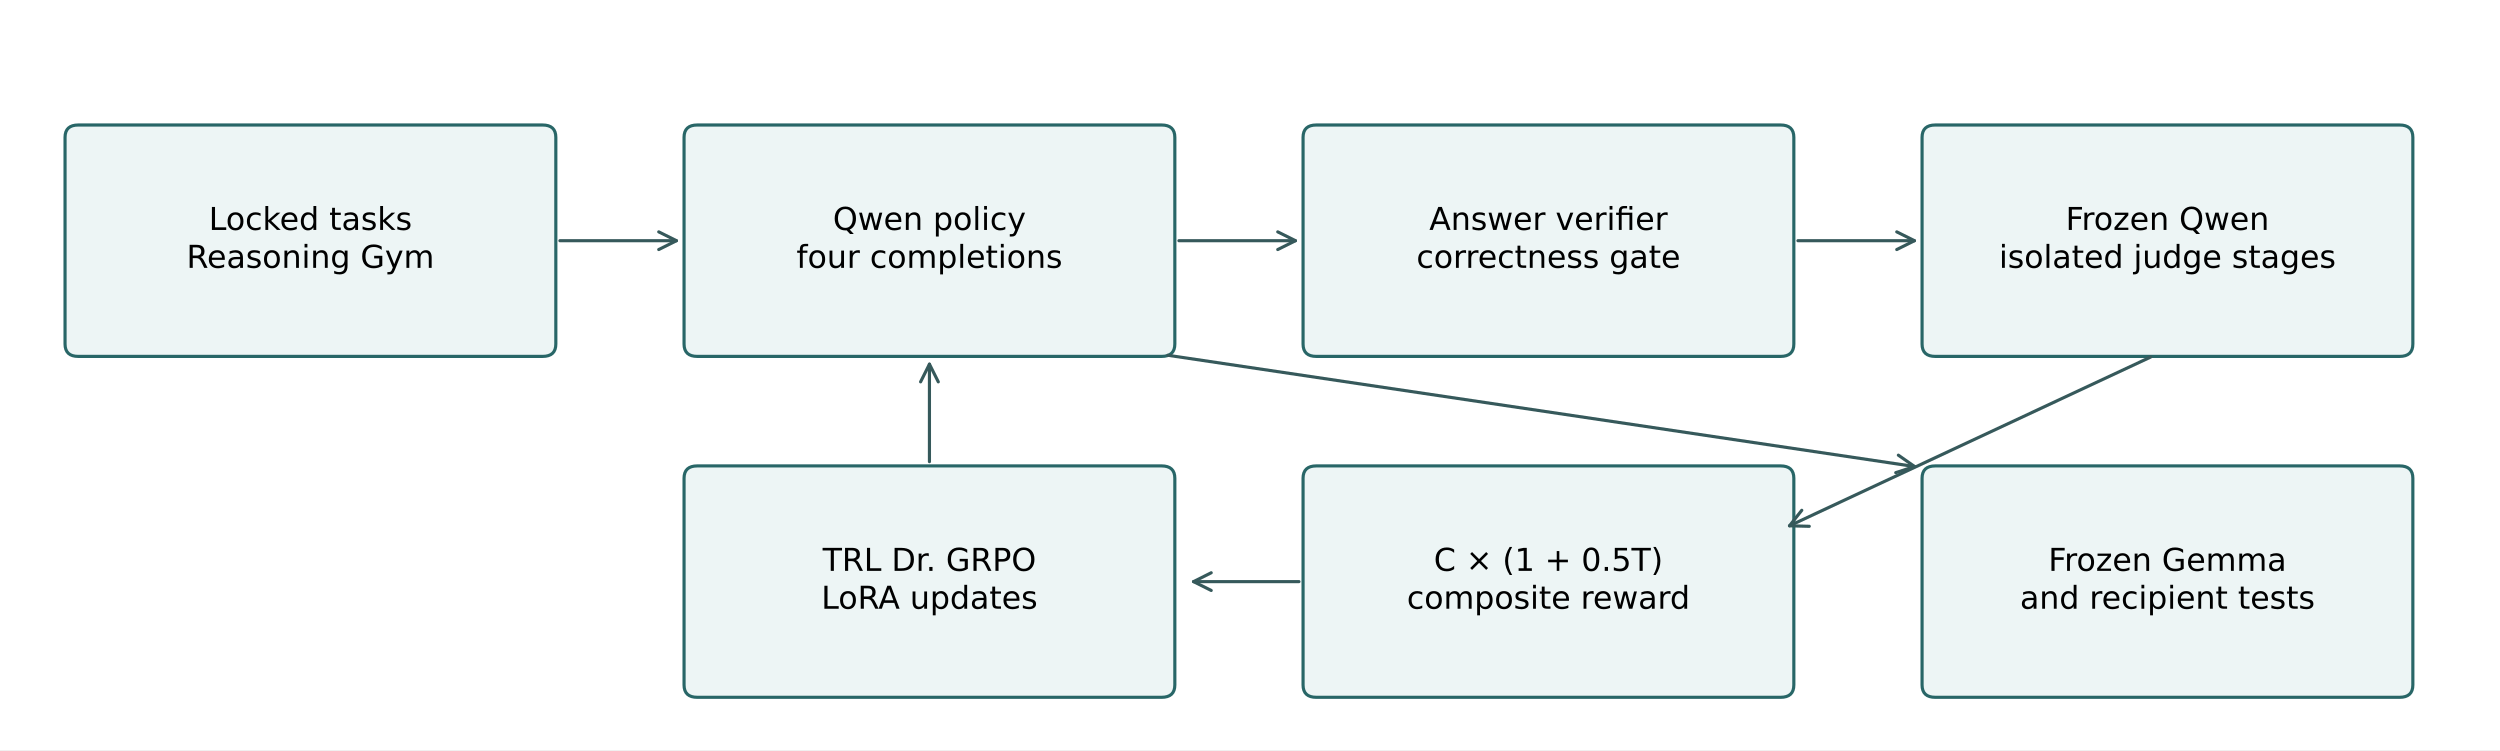
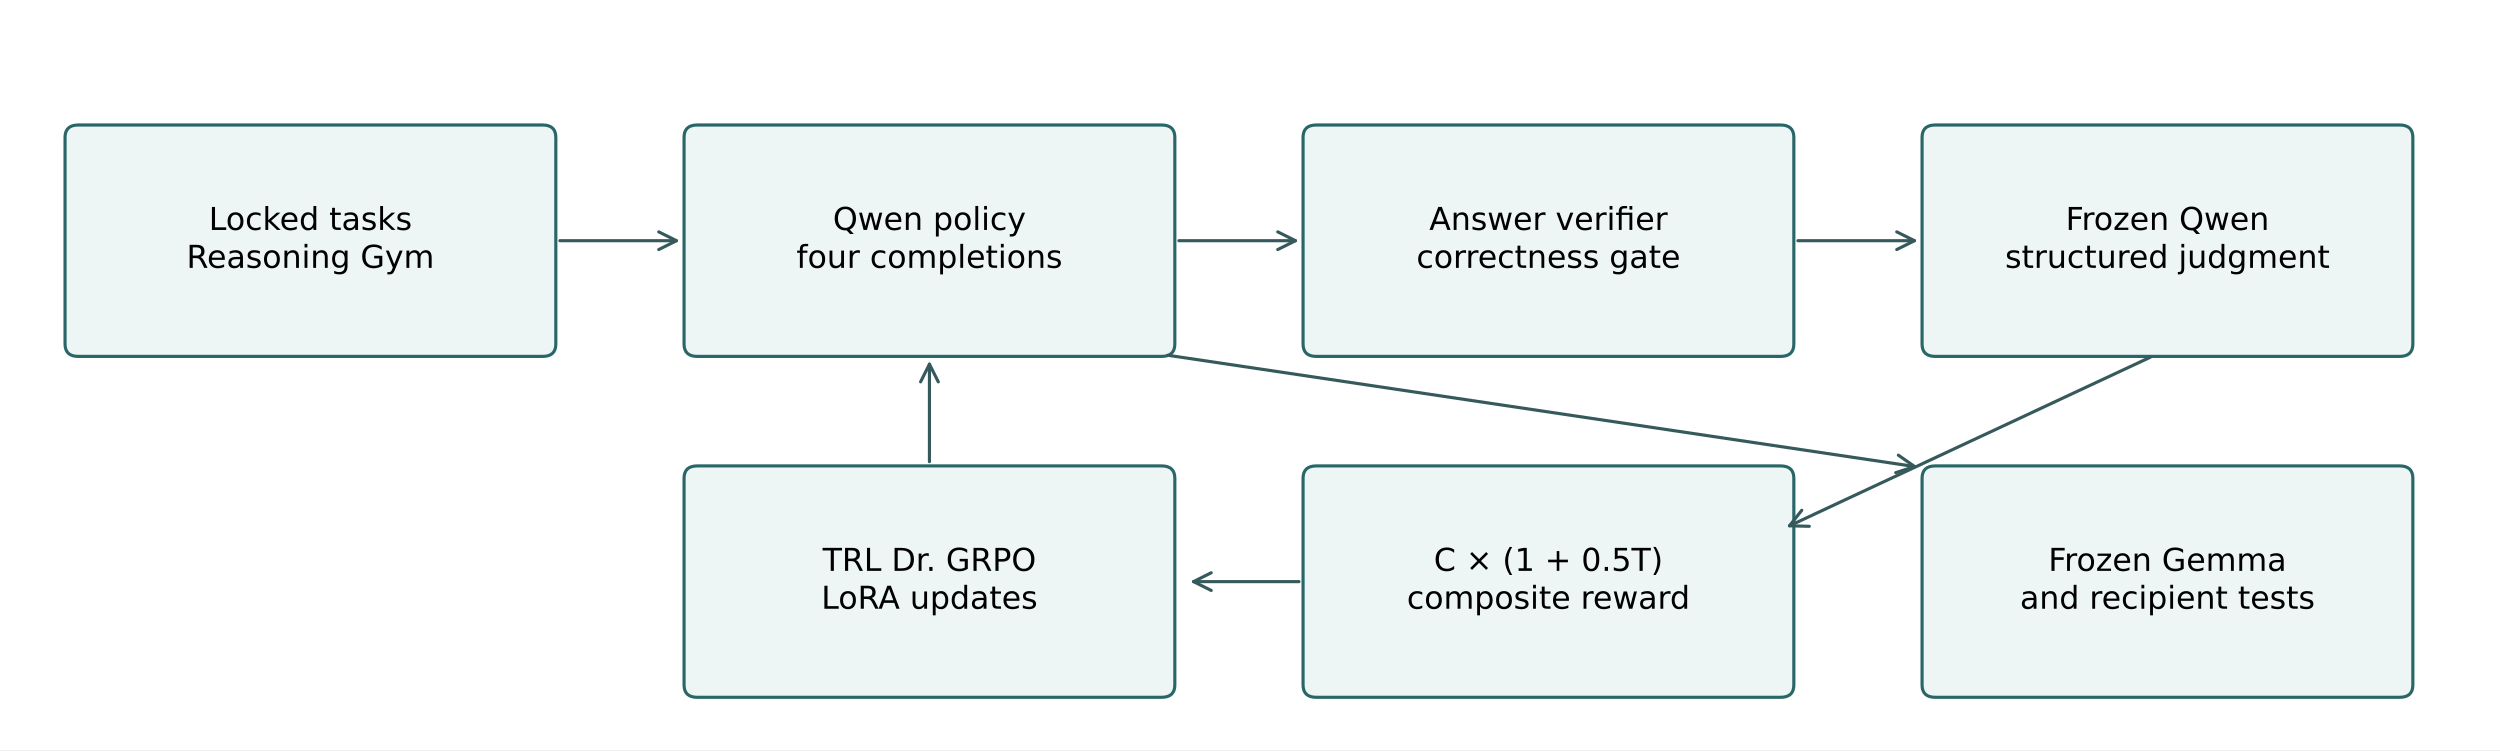
<svg xmlns="http://www.w3.org/2000/svg" xmlns:xlink="http://www.w3.org/1999/xlink" width="792pt" height="237.6pt" viewBox="0 0 792 237.6" version="1.1">
  <defs>
    <style type="text/css">*{stroke-linejoin: round; stroke-linecap: butt}</style>
  </defs>
  <g id="figure_1">
    <g id="patch_1">
      <path d="M 0 237.6 L 792 237.6 L 792 0 L 0 0 z " style="fill: #ffffff" />
    </g>
    <g id="axes_1">
      <g id="patch_2">
-         <path d="M 24.807 112.909 L 171.884 112.909 Q 176.086 112.909 176.086 108.982 L 176.086 43.527 Q 176.086 39.6 171.884 39.6 L 24.807 39.6 Q 20.605 39.6 20.605 43.527 L 20.605 108.982 Q 20.605 112.909 24.807 112.909 z " clip-path="url(#p1683f7a3e6)" style="fill: #edf5f5; stroke: #286667; stroke-linejoin: miter" />
+         <path d="M 24.807 112.909 L 171.884 112.909 Q 176.086 112.909 176.086 108.982 L 176.086 43.527 Q 176.086 39.6 171.884 39.6 L 24.807 39.6 Q 20.605 39.6 20.605 43.527 L 20.605 108.982 Q 20.605 112.909 24.807 112.909 z " clip-path="url(#padb71284cb)" style="fill: #edf5f5; stroke: #286667; stroke-linejoin: miter" />
      </g>
      <g id="patch_3">
-         <path d="M 220.909 112.909 L 367.985 112.909 Q 372.188 112.909 372.188 108.982 L 372.188 43.527 Q 372.188 39.6 367.985 39.6 L 220.909 39.6 Q 216.707 39.6 216.707 43.527 L 216.707 108.982 Q 216.707 112.909 220.909 112.909 z " clip-path="url(#p1683f7a3e6)" style="fill: #edf5f5; stroke: #286667; stroke-linejoin: miter" />
+         <path d="M 220.909 112.909 L 367.985 112.909 Q 372.188 112.909 372.188 108.982 L 372.188 43.527 Q 372.188 39.6 367.985 39.6 L 220.909 39.6 Q 216.707 39.6 216.707 43.527 L 216.707 108.982 Q 216.707 112.909 220.909 112.909 z " clip-path="url(#padb71284cb)" style="fill: #edf5f5; stroke: #286667; stroke-linejoin: miter" />
      </g>
      <g id="patch_4">
-         <path d="M 417.011 112.909 L 564.087 112.909 Q 568.289 112.909 568.289 108.982 L 568.289 43.527 Q 568.289 39.6 564.087 39.6 L 417.011 39.6 Q 412.809 39.6 412.809 43.527 L 412.809 108.982 Q 412.809 112.909 417.011 112.909 z " clip-path="url(#p1683f7a3e6)" style="fill: #edf5f5; stroke: #286667; stroke-linejoin: miter" />
+         <path d="M 417.011 112.909 L 564.087 112.909 Q 568.289 112.909 568.289 108.982 L 568.289 43.527 Q 568.289 39.6 564.087 39.6 L 417.011 39.6 Q 412.809 39.6 412.809 43.527 L 412.809 108.982 Q 412.809 112.909 417.011 112.909 z " clip-path="url(#padb71284cb)" style="fill: #edf5f5; stroke: #286667; stroke-linejoin: miter" />
      </g>
      <g id="patch_5">
-         <path d="M 613.113 112.909 L 760.189 112.909 Q 764.391 112.909 764.391 108.982 L 764.391 43.527 Q 764.391 39.6 760.189 39.6 L 613.113 39.6 Q 608.911 39.6 608.911 43.527 L 608.911 108.982 Q 608.911 112.909 613.113 112.909 z " clip-path="url(#p1683f7a3e6)" style="fill: #edf5f5; stroke: #286667; stroke-linejoin: miter" />
+         <path d="M 613.113 112.909 L 760.189 112.909 Q 764.391 112.909 764.391 108.982 L 764.391 43.527 Q 764.391 39.6 760.189 39.6 L 613.113 39.6 Q 608.911 39.6 608.911 43.527 L 608.911 108.982 Q 608.911 112.909 613.113 112.909 z " clip-path="url(#padb71284cb)" style="fill: #edf5f5; stroke: #286667; stroke-linejoin: miter" />
      </g>
      <g id="patch_6">
-         <path d="M 220.909 220.909 L 367.985 220.909 Q 372.188 220.909 372.188 216.982 L 372.188 151.527 Q 372.188 147.6 367.985 147.6 L 220.909 147.6 Q 216.707 147.6 216.707 151.527 L 216.707 216.982 Q 216.707 220.909 220.909 220.909 z " clip-path="url(#p1683f7a3e6)" style="fill: #edf5f5; stroke: #286667; stroke-linejoin: miter" />
+         <path d="M 220.909 220.909 L 367.985 220.909 Q 372.188 220.909 372.188 216.982 L 372.188 151.527 Q 372.188 147.6 367.985 147.6 L 220.909 147.6 Q 216.707 147.6 216.707 151.527 L 216.707 216.982 Q 216.707 220.909 220.909 220.909 z " clip-path="url(#padb71284cb)" style="fill: #edf5f5; stroke: #286667; stroke-linejoin: miter" />
      </g>
      <g id="patch_7">
-         <path d="M 417.011 220.909 L 564.087 220.909 Q 568.289 220.909 568.289 216.982 L 568.289 151.527 Q 568.289 147.6 564.087 147.6 L 417.011 147.6 Q 412.809 147.6 412.809 151.527 L 412.809 216.982 Q 412.809 220.909 417.011 220.909 z " clip-path="url(#p1683f7a3e6)" style="fill: #edf5f5; stroke: #286667; stroke-linejoin: miter" />
+         <path d="M 417.011 220.909 L 564.087 220.909 Q 568.289 220.909 568.289 216.982 L 568.289 151.527 Q 568.289 147.6 564.087 147.6 L 417.011 147.6 Q 412.809 147.6 412.809 151.527 L 412.809 216.982 Q 412.809 220.909 417.011 220.909 z " clip-path="url(#padb71284cb)" style="fill: #edf5f5; stroke: #286667; stroke-linejoin: miter" />
      </g>
      <g id="patch_8">
-         <path d="M 613.113 220.909 L 760.189 220.909 Q 764.391 220.909 764.391 216.982 L 764.391 151.527 Q 764.391 147.6 760.189 147.6 L 613.113 147.6 Q 608.911 147.6 608.911 151.527 L 608.911 216.982 Q 608.911 220.909 613.113 220.909 z " clip-path="url(#p1683f7a3e6)" style="fill: #edf5f5; stroke: #286667; stroke-linejoin: miter" />
+         <path d="M 613.113 220.909 L 760.189 220.909 Q 764.391 220.909 764.391 216.982 L 764.391 151.527 Q 764.391 147.6 760.189 147.6 L 613.113 147.6 Q 608.911 147.6 608.911 151.527 L 608.911 216.982 Q 608.911 220.909 613.113 220.909 z " clip-path="url(#padb71284cb)" style="fill: #edf5f5; stroke: #286667; stroke-linejoin: miter" />
      </g>
      <g id="patch_9">
-         <path d="M 177.383 76.255 Q 196.396 76.255 214.291 76.255 " clip-path="url(#p1683f7a3e6)" style="fill: none; stroke: #36595b; stroke-linecap: round" />
-         <path d="M 208.691 73.455 L 214.291 76.255 L 208.691 79.055 " clip-path="url(#p1683f7a3e6)" style="fill: none; stroke: #36595b; stroke-linecap: round" />
+         <path d="M 177.383 76.255 Q 196.396 76.255 214.291 76.255 " clip-path="url(#padb71284cb)" style="fill: none; stroke: #36595b; stroke-linecap: round" />
+         <path d="M 208.691 73.455 L 214.291 76.255 L 208.691 79.055 " clip-path="url(#padb71284cb)" style="fill: none; stroke: #36595b; stroke-linecap: round" />
      </g>
      <g id="patch_10">
-         <path d="M 373.485 76.255 Q 392.498 76.255 410.393 76.255 " clip-path="url(#p1683f7a3e6)" style="fill: none; stroke: #36595b; stroke-linecap: round" />
-         <path d="M 404.793 73.455 L 410.393 76.255 L 404.793 79.055 " clip-path="url(#p1683f7a3e6)" style="fill: none; stroke: #36595b; stroke-linecap: round" />
+         <path d="M 373.485 76.255 Q 392.498 76.255 410.393 76.255 " clip-path="url(#padb71284cb)" style="fill: none; stroke: #36595b; stroke-linecap: round" />
+         <path d="M 404.793 73.455 L 410.393 76.255 L 404.793 79.055 " clip-path="url(#padb71284cb)" style="fill: none; stroke: #36595b; stroke-linecap: round" />
      </g>
      <g id="patch_11">
-         <path d="M 569.587 76.255 Q 588.6 76.255 606.495 76.255 " clip-path="url(#p1683f7a3e6)" style="fill: none; stroke: #36595b; stroke-linecap: round" />
-         <path d="M 600.895 73.455 L 606.495 76.255 L 600.895 79.055 " clip-path="url(#p1683f7a3e6)" style="fill: none; stroke: #36595b; stroke-linecap: round" />
+         <path d="M 569.587 76.255 Q 588.6 76.255 606.495 76.255 " clip-path="url(#padb71284cb)" style="fill: none; stroke: #36595b; stroke-linecap: round" />
+         <path d="M 600.895 73.455 L 606.495 76.255 L 600.895 79.055 " clip-path="url(#padb71284cb)" style="fill: none; stroke: #36595b; stroke-linecap: round" />
      </g>
      <g id="patch_12">
-         <path d="M 681.336 113.102 Q 623.619 140.072 566.914 166.57 " clip-path="url(#p1683f7a3e6)" style="fill: none; stroke: #36595b; stroke-linecap: round" />
-         <path d="M 573.173 166.736 L 566.914 166.57 L 570.802 161.662 " clip-path="url(#p1683f7a3e6)" style="fill: none; stroke: #36595b; stroke-linecap: round" />
+         <path d="M 681.336 113.102 Q 623.619 140.072 566.914 166.57 " clip-path="url(#padb71284cb)" style="fill: none; stroke: #36595b; stroke-linecap: round" />
+         <path d="M 573.173 166.736 L 566.914 166.57 L 570.802 161.662 " clip-path="url(#padb71284cb)" style="fill: none; stroke: #36595b; stroke-linecap: round" />
      </g>
      <g id="patch_13">
-         <path d="M 411.511 184.255 Q 394.251 184.255 378.109 184.255 " clip-path="url(#p1683f7a3e6)" style="fill: none; stroke: #36595b; stroke-linecap: round" />
-         <path d="M 383.709 187.055 L 378.109 184.255 L 383.709 181.455 " clip-path="url(#p1683f7a3e6)" style="fill: none; stroke: #36595b; stroke-linecap: round" />
+         <path d="M 411.511 184.255 Q 394.251 184.255 378.109 184.255 " clip-path="url(#padb71284cb)" style="fill: none; stroke: #36595b; stroke-linecap: round" />
+         <path d="M 383.709 187.055 L 378.109 184.255 L 383.709 181.455 " clip-path="url(#padb71284cb)" style="fill: none; stroke: #36595b; stroke-linecap: round" />
      </g>
      <g id="patch_14">
-         <path d="M 294.447 146.255 Q 294.447 130.253 294.447 115.369 " clip-path="url(#p1683f7a3e6)" style="fill: none; stroke: #36595b; stroke-linecap: round" />
-         <path d="M 291.647 120.969 L 294.447 115.369 L 297.247 120.969 " clip-path="url(#p1683f7a3e6)" style="fill: none; stroke: #36595b; stroke-linecap: round" />
+         <path d="M 294.447 146.255 Q 294.447 130.253 294.447 115.369 " clip-path="url(#padb71284cb)" style="fill: none; stroke: #36595b; stroke-linecap: round" />
+         <path d="M 291.647 120.969 L 294.447 115.369 L 297.247 120.969 " clip-path="url(#padb71284cb)" style="fill: none; stroke: #36595b; stroke-linecap: round" />
      </g>
      <g id="patch_15">
-         <path d="M 369.965 112.55 Q 488.799 130.255 606.527 147.795 " clip-path="url(#p1683f7a3e6)" style="fill: none; stroke: #36595b; stroke-linecap: round" />
-         <path d="M 601.401 144.2 L 606.527 147.795 L 600.575 149.739 " clip-path="url(#p1683f7a3e6)" style="fill: none; stroke: #36595b; stroke-linecap: round" />
+         <path d="M 369.965 112.55 Q 488.799 130.255 606.527 147.795 " clip-path="url(#padb71284cb)" style="fill: none; stroke: #36595b; stroke-linecap: round" />
+         <path d="M 601.401 144.2 L 606.527 147.795 L 600.575 149.739 " clip-path="url(#padb71284cb)" style="fill: none; stroke: #36595b; stroke-linecap: round" />
      </g>
      <g id="text_1">
        <g transform="translate(66.15249 72.85122) scale(0.1 -0.1)">
          <defs>
            <path id="DejaVuSans-2f" d="M 628 4666 L 1259 4666 L 1259 531 L 3531 531 L 3531 0 L 628 0 L 628 4666 z " transform="scale(0.015625)" />
            <path id="DejaVuSans-52" d="M 1959 3097 Q 1497 3097 1228 2736 Q 959 2375 959 1747 Q 959 1119 1226 758 Q 1494 397 1959 397 Q 2419 397 2687 759 Q 2956 1122 2956 1747 Q 2956 2369 2687 2733 Q 2419 3097 1959 3097 z M 1959 3584 Q 2709 3584 3137 3096 Q 3566 2609 3566 1747 Q 3566 888 3137 398 Q 2709 -91 1959 -91 Q 1206 -91 779 398 Q 353 888 353 1747 Q 353 2609 779 3096 Q 1206 3584 1959 3584 z " transform="scale(0.015625)" />
            <path id="DejaVuSans-46" d="M 3122 3366 L 3122 2828 Q 2878 2963 2633 3030 Q 2388 3097 2138 3097 Q 1578 3097 1268 2742 Q 959 2388 959 1747 Q 959 1106 1268 751 Q 1578 397 2138 397 Q 2388 397 2633 464 Q 2878 531 3122 666 L 3122 134 Q 2881 22 2623 -34 Q 2366 -91 2075 -91 Q 1284 -91 818 406 Q 353 903 353 1747 Q 353 2603 823 3093 Q 1294 3584 2113 3584 Q 2378 3584 2631 3529 Q 2884 3475 3122 3366 z " transform="scale(0.015625)" />
            <path id="DejaVuSans-4e" d="M 581 4863 L 1159 4863 L 1159 1991 L 2875 3500 L 3609 3500 L 1753 1863 L 3688 0 L 2938 0 L 1159 1709 L 1159 0 L 581 0 L 581 4863 z " transform="scale(0.015625)" />
            <path id="DejaVuSans-48" d="M 3597 1894 L 3597 1613 L 953 1613 Q 991 1019 1311 708 Q 1631 397 2203 397 Q 2534 397 2845 478 Q 3156 559 3463 722 L 3463 178 Q 3153 47 2828 -22 Q 2503 -91 2169 -91 Q 1331 -91 842 396 Q 353 884 353 1716 Q 353 2575 817 3079 Q 1281 3584 2069 3584 Q 2775 3584 3186 3129 Q 3597 2675 3597 1894 z M 3022 2063 Q 3016 2534 2758 2815 Q 2500 3097 2075 3097 Q 1594 3097 1305 2825 Q 1016 2553 972 2059 L 3022 2063 z " transform="scale(0.015625)" />
            <path id="DejaVuSans-47" d="M 2906 2969 L 2906 4863 L 3481 4863 L 3481 0 L 2906 0 L 2906 525 Q 2725 213 2448 61 Q 2172 -91 1784 -91 Q 1150 -91 751 415 Q 353 922 353 1747 Q 353 2572 751 3078 Q 1150 3584 1784 3584 Q 2172 3584 2448 3432 Q 2725 3281 2906 2969 z M 947 1747 Q 947 1113 1208 752 Q 1469 391 1925 391 Q 2381 391 2643 752 Q 2906 1113 2906 1747 Q 2906 2381 2643 2742 Q 2381 3103 1925 3103 Q 1469 3103 1208 2742 Q 947 2381 947 1747 z " transform="scale(0.015625)" />
            <path id="DejaVuSans-3" transform="scale(0.015625)" />
            <path id="DejaVuSans-57" d="M 1172 4494 L 1172 3500 L 2356 3500 L 2356 3053 L 1172 3053 L 1172 1153 Q 1172 725 1289 603 Q 1406 481 1766 481 L 2356 481 L 2356 0 L 1766 0 Q 1100 0 847 248 Q 594 497 594 1153 L 594 3053 L 172 3053 L 172 3500 L 594 3500 L 594 4494 L 1172 4494 z " transform="scale(0.015625)" />
            <path id="DejaVuSans-44" d="M 2194 1759 Q 1497 1759 1228 1600 Q 959 1441 959 1056 Q 959 750 1161 570 Q 1363 391 1709 391 Q 2188 391 2477 730 Q 2766 1069 2766 1631 L 2766 1759 L 2194 1759 z M 3341 1997 L 3341 0 L 2766 0 L 2766 531 Q 2569 213 2275 61 Q 1981 -91 1556 -91 Q 1019 -91 701 211 Q 384 513 384 1019 Q 384 1609 779 1909 Q 1175 2209 1959 2209 L 2766 2209 L 2766 2266 Q 2766 2663 2505 2880 Q 2244 3097 1772 3097 Q 1472 3097 1187 3025 Q 903 2953 641 2809 L 641 3341 Q 956 3463 1253 3523 Q 1550 3584 1831 3584 Q 2591 3584 2966 3190 Q 3341 2797 3341 1997 z " transform="scale(0.015625)" />
            <path id="DejaVuSans-56" d="M 2834 3397 L 2834 2853 Q 2591 2978 2328 3040 Q 2066 3103 1784 3103 Q 1356 3103 1142 2972 Q 928 2841 928 2578 Q 928 2378 1081 2264 Q 1234 2150 1697 2047 L 1894 2003 Q 2506 1872 2764 1633 Q 3022 1394 3022 966 Q 3022 478 2636 193 Q 2250 -91 1575 -91 Q 1294 -91 989 -36 Q 684 19 347 128 L 347 722 Q 666 556 975 473 Q 1284 391 1588 391 Q 1994 391 2212 530 Q 2431 669 2431 922 Q 2431 1156 2273 1281 Q 2116 1406 1581 1522 L 1381 1569 Q 847 1681 609 1914 Q 372 2147 372 2553 Q 372 3047 722 3315 Q 1072 3584 1716 3584 Q 2034 3584 2315 3537 Q 2597 3491 2834 3397 z " transform="scale(0.015625)" />
          </defs>
          <use xlink:href="#DejaVuSans-2f" />
          <use xlink:href="#DejaVuSans-52" transform="translate(53.96875 0)" />
          <use xlink:href="#DejaVuSans-46" transform="translate(115.1562 0)" />
          <use xlink:href="#DejaVuSans-4e" transform="translate(170.1406 0)" />
          <use xlink:href="#DejaVuSans-48" transform="translate(224.4844 0)" />
          <use xlink:href="#DejaVuSans-47" transform="translate(286.0156 0)" />
          <use xlink:href="#DejaVuSans-3" transform="translate(349.5 0)" />
          <use xlink:href="#DejaVuSans-57" transform="translate(381.2812 0)" />
          <use xlink:href="#DejaVuSans-44" transform="translate(420.4844 0)" />
          <use xlink:href="#DejaVuSans-56" transform="translate(481.7656 0)" />
          <use xlink:href="#DejaVuSans-4e" transform="translate(533.8594 0)" />
          <use xlink:href="#DejaVuSans-56" transform="translate(591.7656 0)" />
        </g>
        <g transform="translate(59.09702 84.85396) scale(0.1 -0.1)">
          <defs>
            <path id="DejaVuSans-35" d="M 2841 2188 Q 3044 2119 3236 1894 Q 3428 1669 3622 1275 L 4263 0 L 3584 0 L 2988 1197 Q 2756 1666 2539 1819 Q 2322 1972 1947 1972 L 1259 1972 L 1259 0 L 628 0 L 628 4666 L 2053 4666 Q 2853 4666 3247 4331 Q 3641 3997 3641 3322 Q 3641 2881 3436 2590 Q 3231 2300 2841 2188 z M 1259 4147 L 1259 2491 L 2053 2491 Q 2509 2491 2742 2702 Q 2975 2913 2975 3322 Q 2975 3731 2742 3939 Q 2509 4147 2053 4147 L 1259 4147 z " transform="scale(0.015625)" />
            <path id="DejaVuSans-51" d="M 3513 2113 L 3513 0 L 2938 0 L 2938 2094 Q 2938 2591 2744 2837 Q 2550 3084 2163 3084 Q 1697 3084 1428 2787 Q 1159 2491 1159 1978 L 1159 0 L 581 0 L 581 3500 L 1159 3500 L 1159 2956 Q 1366 3272 1645 3428 Q 1925 3584 2291 3584 Q 2894 3584 3203 3211 Q 3513 2838 3513 2113 z " transform="scale(0.015625)" />
            <path id="DejaVuSans-4c" d="M 603 3500 L 1178 3500 L 1178 0 L 603 0 L 603 3500 z M 603 4863 L 1178 4863 L 1178 4134 L 603 4134 L 603 4863 z " transform="scale(0.015625)" />
            <path id="DejaVuSans-4a" d="M 2906 1791 Q 2906 2416 2648 2759 Q 2391 3103 1925 3103 Q 1463 3103 1205 2759 Q 947 2416 947 1791 Q 947 1169 1205 825 Q 1463 481 1925 481 Q 2391 481 2648 825 Q 2906 1169 2906 1791 z M 3481 434 Q 3481 -459 3084 -895 Q 2688 -1331 1869 -1331 Q 1566 -1331 1297 -1286 Q 1028 -1241 775 -1147 L 775 -588 Q 1028 -725 1275 -790 Q 1522 -856 1778 -856 Q 2344 -856 2625 -561 Q 2906 -266 2906 331 L 2906 616 Q 2728 306 2450 153 Q 2172 0 1784 0 Q 1141 0 747 490 Q 353 981 353 1791 Q 353 2603 747 3093 Q 1141 3584 1784 3584 Q 2172 3584 2450 3431 Q 2728 3278 2906 2969 L 2906 3500 L 3481 3500 L 3481 434 z " transform="scale(0.015625)" />
            <path id="DejaVuSans-2a" d="M 3809 666 L 3809 1919 L 2778 1919 L 2778 2438 L 4434 2438 L 4434 434 Q 4069 175 3628 42 Q 3188 -91 2688 -91 Q 1594 -91 976 548 Q 359 1188 359 2328 Q 359 3472 976 4111 Q 1594 4750 2688 4750 Q 3144 4750 3555 4637 Q 3966 4525 4313 4306 L 4313 3634 Q 3963 3931 3569 4081 Q 3175 4231 2741 4231 Q 1884 4231 1454 3753 Q 1025 3275 1025 2328 Q 1025 1384 1454 906 Q 1884 428 2741 428 Q 3075 428 3337 486 Q 3600 544 3809 666 z " transform="scale(0.015625)" />
            <path id="DejaVuSans-5c" d="M 2059 -325 Q 1816 -950 1584 -1140 Q 1353 -1331 966 -1331 L 506 -1331 L 506 -850 L 844 -850 Q 1081 -850 1212 -737 Q 1344 -625 1503 -206 L 1606 56 L 191 3500 L 800 3500 L 1894 763 L 2988 3500 L 3597 3500 L 2059 -325 z " transform="scale(0.015625)" />
            <path id="DejaVuSans-50" d="M 3328 2828 Q 3544 3216 3844 3400 Q 4144 3584 4550 3584 Q 5097 3584 5394 3201 Q 5691 2819 5691 2113 L 5691 0 L 5113 0 L 5113 2094 Q 5113 2597 4934 2840 Q 4756 3084 4391 3084 Q 3944 3084 3684 2787 Q 3425 2491 3425 1978 L 3425 0 L 2847 0 L 2847 2094 Q 2847 2600 2669 2842 Q 2491 3084 2119 3084 Q 1678 3084 1418 2786 Q 1159 2488 1159 1978 L 1159 0 L 581 0 L 581 3500 L 1159 3500 L 1159 2956 Q 1356 3278 1631 3431 Q 1906 3584 2284 3584 Q 2666 3584 2933 3390 Q 3200 3197 3328 2828 z " transform="scale(0.015625)" />
          </defs>
          <use xlink:href="#DejaVuSans-35" />
          <use xlink:href="#DejaVuSans-48" transform="translate(65 0)" />
          <use xlink:href="#DejaVuSans-44" transform="translate(126.5312 0)" />
          <use xlink:href="#DejaVuSans-56" transform="translate(187.8125 0)" />
          <use xlink:href="#DejaVuSans-52" transform="translate(239.9062 0)" />
          <use xlink:href="#DejaVuSans-51" transform="translate(301.0938 0)" />
          <use xlink:href="#DejaVuSans-4c" transform="translate(364.4688 0)" />
          <use xlink:href="#DejaVuSans-51" transform="translate(392.25 0)" />
          <use xlink:href="#DejaVuSans-4a" transform="translate(455.625 0)" />
          <use xlink:href="#DejaVuSans-3" transform="translate(519.1094 0)" />
          <use xlink:href="#DejaVuSans-2a" transform="translate(550.8906 0)" />
          <use xlink:href="#DejaVuSans-5c" transform="translate(628.375 0)" />
          <use xlink:href="#DejaVuSans-50" transform="translate(687.5625 0)" />
        </g>
      </g>
      <g id="text_2">
        <g transform="translate(263.8676 72.85122) scale(0.1 -0.1)">
          <defs>
            <path id="DejaVuSans-34" d="M 2522 4238 Q 1834 4238 1429 3725 Q 1025 3213 1025 2328 Q 1025 1447 1429 934 Q 1834 422 2522 422 Q 3209 422 3611 934 Q 4013 1447 4013 2328 Q 4013 3213 3611 3725 Q 3209 4238 2522 4238 z M 3406 84 L 4238 -825 L 3475 -825 L 2784 -78 Q 2681 -84 2626 -87 Q 2572 -91 2522 -91 Q 1538 -91 948 567 Q 359 1225 359 2328 Q 359 3434 948 4092 Q 1538 4750 2522 4750 Q 3503 4750 4090 4092 Q 4678 3434 4678 2328 Q 4678 1516 4351 937 Q 4025 359 3406 84 z " transform="scale(0.015625)" />
            <path id="DejaVuSans-5a" d="M 269 3500 L 844 3500 L 1563 769 L 2278 3500 L 2956 3500 L 3675 769 L 4391 3500 L 4966 3500 L 4050 0 L 3372 0 L 2619 2869 L 1863 0 L 1184 0 L 269 3500 z " transform="scale(0.015625)" />
            <path id="DejaVuSans-53" d="M 1159 525 L 1159 -1331 L 581 -1331 L 581 3500 L 1159 3500 L 1159 2969 Q 1341 3281 1617 3432 Q 1894 3584 2278 3584 Q 2916 3584 3314 3078 Q 3713 2572 3713 1747 Q 3713 922 3314 415 Q 2916 -91 2278 -91 Q 1894 -91 1617 61 Q 1341 213 1159 525 z M 3116 1747 Q 3116 2381 2855 2742 Q 2594 3103 2138 3103 Q 1681 3103 1420 2742 Q 1159 2381 1159 1747 Q 1159 1113 1420 752 Q 1681 391 2138 391 Q 2594 391 2855 752 Q 3116 1113 3116 1747 z " transform="scale(0.015625)" />
            <path id="DejaVuSans-4f" d="M 603 4863 L 1178 4863 L 1178 0 L 603 0 L 603 4863 z " transform="scale(0.015625)" />
          </defs>
          <use xlink:href="#DejaVuSans-34" />
          <use xlink:href="#DejaVuSans-5a" transform="translate(78.71875 0)" />
          <use xlink:href="#DejaVuSans-48" transform="translate(160.5 0)" />
          <use xlink:href="#DejaVuSans-51" transform="translate(222.0312 0)" />
          <use xlink:href="#DejaVuSans-3" transform="translate(285.4062 0)" />
          <use xlink:href="#DejaVuSans-53" transform="translate(317.1875 0)" />
          <use xlink:href="#DejaVuSans-52" transform="translate(380.6719 0)" />
          <use xlink:href="#DejaVuSans-4f" transform="translate(441.8594 0)" />
          <use xlink:href="#DejaVuSans-4c" transform="translate(469.6406 0)" />
          <use xlink:href="#DejaVuSans-46" transform="translate(497.4219 0)" />
          <use xlink:href="#DejaVuSans-5c" transform="translate(552.4062 0)" />
        </g>
        <g transform="translate(252.3137 84.85396) scale(0.1 -0.1)">
          <defs>
            <path id="DejaVuSans-49" d="M 2375 4863 L 2375 4384 L 1825 4384 Q 1516 4384 1395 4259 Q 1275 4134 1275 3809 L 1275 3500 L 2222 3500 L 2222 3053 L 1275 3053 L 1275 0 L 697 0 L 697 3053 L 147 3053 L 147 3500 L 697 3500 L 697 3744 Q 697 4328 969 4595 Q 1241 4863 1831 4863 L 2375 4863 z " transform="scale(0.015625)" />
            <path id="DejaVuSans-58" d="M 544 1381 L 544 3500 L 1119 3500 L 1119 1403 Q 1119 906 1312 657 Q 1506 409 1894 409 Q 2359 409 2629 706 Q 2900 1003 2900 1516 L 2900 3500 L 3475 3500 L 3475 0 L 2900 0 L 2900 538 Q 2691 219 2414 64 Q 2138 -91 1772 -91 Q 1169 -91 856 284 Q 544 659 544 1381 z M 1991 3584 L 1991 3584 z " transform="scale(0.015625)" />
            <path id="DejaVuSans-55" d="M 2631 2963 Q 2534 3019 2420 3045 Q 2306 3072 2169 3072 Q 1681 3072 1420 2755 Q 1159 2438 1159 1844 L 1159 0 L 581 0 L 581 3500 L 1159 3500 L 1159 2956 Q 1341 3275 1631 3429 Q 1922 3584 2338 3584 Q 2397 3584 2469 3576 Q 2541 3569 2628 3553 L 2631 2963 z " transform="scale(0.015625)" />
          </defs>
          <use xlink:href="#DejaVuSans-49" />
          <use xlink:href="#DejaVuSans-52" transform="translate(35.20312 0)" />
          <use xlink:href="#DejaVuSans-58" transform="translate(96.39062 0)" />
          <use xlink:href="#DejaVuSans-55" transform="translate(159.7656 0)" />
          <use xlink:href="#DejaVuSans-3" transform="translate(200.875 0)" />
          <use xlink:href="#DejaVuSans-46" transform="translate(232.6562 0)" />
          <use xlink:href="#DejaVuSans-52" transform="translate(287.6406 0)" />
          <use xlink:href="#DejaVuSans-50" transform="translate(348.8281 0)" />
          <use xlink:href="#DejaVuSans-53" transform="translate(446.2344 0)" />
          <use xlink:href="#DejaVuSans-4f" transform="translate(509.7188 0)" />
          <use xlink:href="#DejaVuSans-48" transform="translate(537.5 0)" />
          <use xlink:href="#DejaVuSans-57" transform="translate(599.0312 0)" />
          <use xlink:href="#DejaVuSans-4c" transform="translate(638.2344 0)" />
          <use xlink:href="#DejaVuSans-52" transform="translate(666.0156 0)" />
          <use xlink:href="#DejaVuSans-51" transform="translate(727.2031 0)" />
          <use xlink:href="#DejaVuSans-56" transform="translate(790.5781 0)" />
        </g>
      </g>
      <g id="text_3">
        <g transform="translate(452.7835 72.85162) scale(0.1 -0.1)">
          <defs>
            <path id="DejaVuSans-24" d="M 2188 4044 L 1331 1722 L 3047 1722 L 2188 4044 z M 1831 4666 L 2547 4666 L 4325 0 L 3669 0 L 3244 1197 L 1141 1197 L 716 0 L 50 0 L 1831 4666 z " transform="scale(0.015625)" />
            <path id="DejaVuSans-59" d="M 191 3500 L 800 3500 L 1894 563 L 2988 3500 L 3597 3500 L 2284 0 L 1503 0 L 191 3500 z " transform="scale(0.015625)" />
            <path id="DejaVuSans-13af" d="M 3431 3500 L 3431 0 L 2853 0 L 2853 3053 L 1275 3053 L 1275 0 L 697 0 L 697 3053 L 147 3053 L 147 3500 L 697 3500 L 697 3744 Q 697 4316 967 4589 Q 1238 4863 1797 4863 L 2375 4863 L 2375 4384 L 1825 4384 Q 1516 4384 1395 4259 Q 1275 4134 1275 3809 L 1275 3500 L 3431 3500 z M 2853 4856 L 3431 4856 L 3431 4128 L 2853 4128 L 2853 4856 z " transform="scale(0.015625)" />
          </defs>
          <use xlink:href="#DejaVuSans-24" />
          <use xlink:href="#DejaVuSans-51" transform="translate(68.40625 0)" />
          <use xlink:href="#DejaVuSans-56" transform="translate(131.7812 0)" />
          <use xlink:href="#DejaVuSans-5a" transform="translate(183.875 0)" />
          <use xlink:href="#DejaVuSans-48" transform="translate(265.6562 0)" />
          <use xlink:href="#DejaVuSans-55" transform="translate(327.1875 0)" />
          <use xlink:href="#DejaVuSans-3" transform="translate(368.2969 0)" />
          <use xlink:href="#DejaVuSans-59" transform="translate(400.0781 0)" />
          <use xlink:href="#DejaVuSans-48" transform="translate(459.2656 0)" />
          <use xlink:href="#DejaVuSans-55" transform="translate(520.7969 0)" />
          <use xlink:href="#DejaVuSans-4c" transform="translate(561.9062 0)" />
          <use xlink:href="#DejaVuSans-13af" transform="translate(589.6875 0)" />
          <use xlink:href="#DejaVuSans-48" transform="translate(652.6719 0)" />
          <use xlink:href="#DejaVuSans-55" transform="translate(714.2031 0)" />
        </g>
        <g transform="translate(448.7225 84.85357) scale(0.1 -0.1)">
          <use xlink:href="#DejaVuSans-46" />
          <use xlink:href="#DejaVuSans-52" transform="translate(54.98438 0)" />
          <use xlink:href="#DejaVuSans-55" transform="translate(116.1719 0)" />
          <use xlink:href="#DejaVuSans-55" transform="translate(155.5312 0)" />
          <use xlink:href="#DejaVuSans-48" transform="translate(194.4375 0)" />
          <use xlink:href="#DejaVuSans-46" transform="translate(255.9688 0)" />
          <use xlink:href="#DejaVuSans-57" transform="translate(310.9531 0)" />
          <use xlink:href="#DejaVuSans-51" transform="translate(350.1562 0)" />
          <use xlink:href="#DejaVuSans-48" transform="translate(413.5312 0)" />
          <use xlink:href="#DejaVuSans-56" transform="translate(475.0625 0)" />
          <use xlink:href="#DejaVuSans-56" transform="translate(527.1562 0)" />
          <use xlink:href="#DejaVuSans-3" transform="translate(579.25 0)" />
          <use xlink:href="#DejaVuSans-4a" transform="translate(611.0312 0)" />
          <use xlink:href="#DejaVuSans-44" transform="translate(674.5156 0)" />
          <use xlink:href="#DejaVuSans-57" transform="translate(735.7969 0)" />
          <use xlink:href="#DejaVuSans-48" transform="translate(775 0)" />
        </g>
      </g>
      <g id="text_4">
        <g transform="translate(654.4056 72.85084) scale(0.1 -0.1)">
          <defs>
            <path id="DejaVuSans-29" d="M 628 4666 L 3309 4666 L 3309 4134 L 1259 4134 L 1259 2759 L 3109 2759 L 3109 2228 L 1259 2228 L 1259 0 L 628 0 L 628 4666 z " transform="scale(0.015625)" />
            <path id="DejaVuSans-5d" d="M 353 3500 L 3084 3500 L 3084 2975 L 922 459 L 3084 459 L 3084 0 L 275 0 L 275 525 L 2438 3041 L 353 3041 L 353 3500 z " transform="scale(0.015625)" />
          </defs>
          <use xlink:href="#DejaVuSans-29" />
          <use xlink:href="#DejaVuSans-55" transform="translate(50.23438 0)" />
          <use xlink:href="#DejaVuSans-52" transform="translate(89.14062 0)" />
          <use xlink:href="#DejaVuSans-5d" transform="translate(150.3281 0)" />
          <use xlink:href="#DejaVuSans-48" transform="translate(202.8125 0)" />
          <use xlink:href="#DejaVuSans-51" transform="translate(264.3438 0)" />
          <use xlink:href="#DejaVuSans-3" transform="translate(327.7188 0)" />
          <use xlink:href="#DejaVuSans-34" transform="translate(359.5 0)" />
          <use xlink:href="#DejaVuSans-5a" transform="translate(438.2188 0)" />
          <use xlink:href="#DejaVuSans-48" transform="translate(520 0)" />
          <use xlink:href="#DejaVuSans-51" transform="translate(581.5312 0)" />
        </g>
-         <g transform="translate(633.2884 84.85357) scale(0.1 -0.1)">
+         <g transform="translate(635.2165 84.85357) scale(0.1 -0.1)">
          <defs>
            <path id="DejaVuSans-4d" d="M 603 3500 L 1178 3500 L 1178 -63 Q 1178 -731 923 -1031 Q 669 -1331 103 -1331 L -116 -1331 L -116 -844 L 38 -844 Q 366 -844 484 -692 Q 603 -541 603 -63 L 603 3500 z M 603 4863 L 1178 4863 L 1178 4134 L 603 4134 L 603 4863 z " transform="scale(0.015625)" />
          </defs>
-           <use xlink:href="#DejaVuSans-4c" />
-           <use xlink:href="#DejaVuSans-56" transform="translate(27.78125 0)" />
-           <use xlink:href="#DejaVuSans-52" transform="translate(79.875 0)" />
-           <use xlink:href="#DejaVuSans-4f" transform="translate(141.0625 0)" />
-           <use xlink:href="#DejaVuSans-44" transform="translate(168.8438 0)" />
-           <use xlink:href="#DejaVuSans-57" transform="translate(230.125 0)" />
-           <use xlink:href="#DejaVuSans-48" transform="translate(269.3281 0)" />
-           <use xlink:href="#DejaVuSans-47" transform="translate(330.8594 0)" />
-           <use xlink:href="#DejaVuSans-3" transform="translate(394.3438 0)" />
-           <use xlink:href="#DejaVuSans-4d" transform="translate(426.125 0)" />
-           <use xlink:href="#DejaVuSans-58" transform="translate(453.9062 0)" />
-           <use xlink:href="#DejaVuSans-47" transform="translate(517.2812 0)" />
-           <use xlink:href="#DejaVuSans-4a" transform="translate(580.7656 0)" />
-           <use xlink:href="#DejaVuSans-48" transform="translate(644.25 0)" />
-           <use xlink:href="#DejaVuSans-3" transform="translate(705.7812 0)" />
-           <use xlink:href="#DejaVuSans-56" transform="translate(737.5625 0)" />
-           <use xlink:href="#DejaVuSans-57" transform="translate(789.6562 0)" />
-           <use xlink:href="#DejaVuSans-44" transform="translate(828.8594 0)" />
-           <use xlink:href="#DejaVuSans-4a" transform="translate(890.1406 0)" />
-           <use xlink:href="#DejaVuSans-48" transform="translate(953.625 0)" />
-           <use xlink:href="#DejaVuSans-56" transform="translate(1015.156 0)" />
+           <use xlink:href="#DejaVuSans-56" />
+           <use xlink:href="#DejaVuSans-57" transform="translate(52.09375 0)" />
+           <use xlink:href="#DejaVuSans-55" transform="translate(91.29688 0)" />
+           <use xlink:href="#DejaVuSans-58" transform="translate(132.4062 0)" />
+           <use xlink:href="#DejaVuSans-46" transform="translate(195.7812 0)" />
+           <use xlink:href="#DejaVuSans-57" transform="translate(250.7656 0)" />
+           <use xlink:href="#DejaVuSans-58" transform="translate(289.9688 0)" />
+           <use xlink:href="#DejaVuSans-55" transform="translate(353.3438 0)" />
+           <use xlink:href="#DejaVuSans-48" transform="translate(392.25 0)" />
+           <use xlink:href="#DejaVuSans-47" transform="translate(453.7812 0)" />
+           <use xlink:href="#DejaVuSans-3" transform="translate(517.2656 0)" />
+           <use xlink:href="#DejaVuSans-4d" transform="translate(549.0469 0)" />
+           <use xlink:href="#DejaVuSans-58" transform="translate(576.8281 0)" />
+           <use xlink:href="#DejaVuSans-47" transform="translate(640.2031 0)" />
+           <use xlink:href="#DejaVuSans-4a" transform="translate(703.6875 0)" />
+           <use xlink:href="#DejaVuSans-50" transform="translate(767.1719 0)" />
+           <use xlink:href="#DejaVuSans-48" transform="translate(864.5781 0)" />
+           <use xlink:href="#DejaVuSans-51" transform="translate(926.1094 0)" />
+           <use xlink:href="#DejaVuSans-57" transform="translate(989.4844 0)" />
        </g>
      </g>
      <g id="text_5">
        <g transform="translate(260.6199 180.8508) scale(0.1 -0.1)">
          <defs>
            <path id="DejaVuSans-37" d="M -19 4666 L 3928 4666 L 3928 4134 L 2272 4134 L 2272 0 L 1638 0 L 1638 4134 L -19 4134 L -19 4666 z " transform="scale(0.015625)" />
            <path id="DejaVuSans-27" d="M 1259 4147 L 1259 519 L 2022 519 Q 2988 519 3436 956 Q 3884 1394 3884 2338 Q 3884 3275 3436 3711 Q 2988 4147 2022 4147 L 1259 4147 z M 628 4666 L 1925 4666 Q 3281 4666 3915 4102 Q 4550 3538 4550 2338 Q 4550 1131 3912 565 Q 3275 0 1925 0 L 628 0 L 628 4666 z " transform="scale(0.015625)" />
            <path id="DejaVuSans-11" d="M 684 794 L 1344 794 L 1344 0 L 684 0 L 684 794 z " transform="scale(0.015625)" />
            <path id="DejaVuSans-33" d="M 1259 4147 L 1259 2394 L 2053 2394 Q 2494 2394 2734 2622 Q 2975 2850 2975 3272 Q 2975 3691 2734 3919 Q 2494 4147 2053 4147 L 1259 4147 z M 628 4666 L 2053 4666 Q 2838 4666 3239 4311 Q 3641 3956 3641 3272 Q 3641 2581 3239 2228 Q 2838 1875 2053 1875 L 1259 1875 L 1259 0 L 628 0 L 628 4666 z " transform="scale(0.015625)" />
            <path id="DejaVuSans-32" d="M 2522 4238 Q 1834 4238 1429 3725 Q 1025 3213 1025 2328 Q 1025 1447 1429 934 Q 1834 422 2522 422 Q 3209 422 3611 934 Q 4013 1447 4013 2328 Q 4013 3213 3611 3725 Q 3209 4238 2522 4238 z M 2522 4750 Q 3503 4750 4090 4092 Q 4678 3434 4678 2328 Q 4678 1225 4090 567 Q 3503 -91 2522 -91 Q 1538 -91 948 565 Q 359 1222 359 2328 Q 359 3434 948 4092 Q 1538 4750 2522 4750 z " transform="scale(0.015625)" />
          </defs>
          <use xlink:href="#DejaVuSans-37" />
          <use xlink:href="#DejaVuSans-35" transform="translate(61.07812 0)" />
          <use xlink:href="#DejaVuSans-2f" transform="translate(130.5625 0)" />
          <use xlink:href="#DejaVuSans-3" transform="translate(186.2812 0)" />
          <use xlink:href="#DejaVuSans-27" transform="translate(218.0625 0)" />
          <use xlink:href="#DejaVuSans-55" transform="translate(295.0625 0)" />
          <use xlink:href="#DejaVuSans-11" transform="translate(327 0)" />
          <use xlink:href="#DejaVuSans-3" transform="translate(358.7812 0)" />
          <use xlink:href="#DejaVuSans-2a" transform="translate(390.5625 0)" />
          <use xlink:href="#DejaVuSans-35" transform="translate(468.0469 0)" />
          <use xlink:href="#DejaVuSans-33" transform="translate(537.5312 0)" />
          <use xlink:href="#DejaVuSans-32" transform="translate(597.8281 0)" />
        </g>
        <g transform="translate(260.1856 192.8536) scale(0.1 -0.1)">
          <use xlink:href="#DejaVuSans-2f" />
          <use xlink:href="#DejaVuSans-52" transform="translate(53.96875 0)" />
          <use xlink:href="#DejaVuSans-35" transform="translate(115.1562 0)" />
          <use xlink:href="#DejaVuSans-24" transform="translate(180.5938 0)" />
          <use xlink:href="#DejaVuSans-3" transform="translate(249 0)" />
          <use xlink:href="#DejaVuSans-58" transform="translate(280.7812 0)" />
          <use xlink:href="#DejaVuSans-53" transform="translate(344.1562 0)" />
          <use xlink:href="#DejaVuSans-47" transform="translate(407.6406 0)" />
          <use xlink:href="#DejaVuSans-44" transform="translate(471.125 0)" />
          <use xlink:href="#DejaVuSans-57" transform="translate(532.4062 0)" />
          <use xlink:href="#DejaVuSans-48" transform="translate(571.6094 0)" />
          <use xlink:href="#DejaVuSans-56" transform="translate(633.1406 0)" />
        </g>
      </g>
      <g id="text_6">
        <g transform="translate(454.2335 180.8508) scale(0.1 -0.1)">
          <defs>
            <path id="DejaVuSans-26" d="M 4122 4306 L 4122 3641 Q 3803 3938 3442 4084 Q 3081 4231 2675 4231 Q 1875 4231 1450 3742 Q 1025 3253 1025 2328 Q 1025 1406 1450 917 Q 1875 428 2675 428 Q 3081 428 3442 575 Q 3803 722 4122 1019 L 4122 359 Q 3791 134 3420 21 Q 3050 -91 2638 -91 Q 1578 -91 968 557 Q 359 1206 359 2328 Q 359 3453 968 4101 Q 1578 4750 2638 4750 Q 3056 4750 3426 4639 Q 3797 4528 4122 4306 z " transform="scale(0.015625)" />
            <path id="DejaVuSans-99" d="M 4488 3438 L 3059 2003 L 4488 575 L 4116 197 L 2681 1631 L 1247 197 L 878 575 L 2303 2003 L 878 3438 L 1247 3816 L 2681 2381 L 4116 3816 L 4488 3438 z " transform="scale(0.015625)" />
            <path id="DejaVuSans-b" d="M 1984 4856 Q 1566 4138 1362 3434 Q 1159 2731 1159 2009 Q 1159 1288 1364 580 Q 1569 -128 1984 -844 L 1484 -844 Q 1016 -109 783 600 Q 550 1309 550 2009 Q 550 2706 781 3412 Q 1013 4119 1484 4856 L 1984 4856 z " transform="scale(0.015625)" />
            <path id="DejaVuSans-14" d="M 794 531 L 1825 531 L 1825 4091 L 703 3866 L 703 4441 L 1819 4666 L 2450 4666 L 2450 531 L 3481 531 L 3481 0 L 794 0 L 794 531 z " transform="scale(0.015625)" />
            <path id="DejaVuSans-e" d="M 2944 4013 L 2944 2272 L 4684 2272 L 4684 1741 L 2944 1741 L 2944 0 L 2419 0 L 2419 1741 L 678 1741 L 678 2272 L 2419 2272 L 2419 4013 L 2944 4013 z " transform="scale(0.015625)" />
            <path id="DejaVuSans-13" d="M 2034 4250 Q 1547 4250 1301 3770 Q 1056 3291 1056 2328 Q 1056 1369 1301 889 Q 1547 409 2034 409 Q 2525 409 2770 889 Q 3016 1369 3016 2328 Q 3016 3291 2770 3770 Q 2525 4250 2034 4250 z M 2034 4750 Q 2819 4750 3233 4129 Q 3647 3509 3647 2328 Q 3647 1150 3233 529 Q 2819 -91 2034 -91 Q 1250 -91 836 529 Q 422 1150 422 2328 Q 422 3509 836 4129 Q 1250 4750 2034 4750 z " transform="scale(0.015625)" />
            <path id="DejaVuSans-18" d="M 691 4666 L 3169 4666 L 3169 4134 L 1269 4134 L 1269 2991 Q 1406 3038 1543 3061 Q 1681 3084 1819 3084 Q 2600 3084 3056 2656 Q 3513 2228 3513 1497 Q 3513 744 3044 326 Q 2575 -91 1722 -91 Q 1428 -91 1123 -41 Q 819 9 494 109 L 494 744 Q 775 591 1075 516 Q 1375 441 1709 441 Q 2250 441 2565 725 Q 2881 1009 2881 1497 Q 2881 1984 2565 2268 Q 2250 2553 1709 2553 Q 1456 2553 1204 2497 Q 953 2441 691 2322 L 691 4666 z " transform="scale(0.015625)" />
            <path id="DejaVuSans-c" d="M 513 4856 L 1013 4856 Q 1481 4119 1714 3412 Q 1947 2706 1947 2009 Q 1947 1309 1714 600 Q 1481 -109 1013 -844 L 513 -844 Q 928 -128 1133 580 Q 1338 1288 1338 2009 Q 1338 2731 1133 3434 Q 928 4138 513 4856 z " transform="scale(0.015625)" />
          </defs>
          <use xlink:href="#DejaVuSans-26" />
          <use xlink:href="#DejaVuSans-3" transform="translate(69.82812 0)" />
          <use xlink:href="#DejaVuSans-99" transform="translate(101.6094 0)" />
          <use xlink:href="#DejaVuSans-3" transform="translate(185.4062 0)" />
          <use xlink:href="#DejaVuSans-b" transform="translate(217.1875 0)" />
          <use xlink:href="#DejaVuSans-14" transform="translate(256.2031 0)" />
          <use xlink:href="#DejaVuSans-3" transform="translate(319.8281 0)" />
          <use xlink:href="#DejaVuSans-e" transform="translate(351.6094 0)" />
          <use xlink:href="#DejaVuSans-3" transform="translate(435.4062 0)" />
          <use xlink:href="#DejaVuSans-13" transform="translate(467.1875 0)" />
          <use xlink:href="#DejaVuSans-11" transform="translate(530.8125 0)" />
          <use xlink:href="#DejaVuSans-18" transform="translate(562.5938 0)" />
          <use xlink:href="#DejaVuSans-37" transform="translate(626.2188 0)" />
          <use xlink:href="#DejaVuSans-c" transform="translate(687.2969 0)" />
        </g>
        <g transform="translate(445.6999 192.8536) scale(0.1 -0.1)">
          <use xlink:href="#DejaVuSans-46" />
          <use xlink:href="#DejaVuSans-52" transform="translate(54.98438 0)" />
          <use xlink:href="#DejaVuSans-50" transform="translate(116.1719 0)" />
          <use xlink:href="#DejaVuSans-53" transform="translate(213.5781 0)" />
          <use xlink:href="#DejaVuSans-52" transform="translate(277.0625 0)" />
          <use xlink:href="#DejaVuSans-56" transform="translate(338.25 0)" />
          <use xlink:href="#DejaVuSans-4c" transform="translate(390.3438 0)" />
          <use xlink:href="#DejaVuSans-57" transform="translate(418.125 0)" />
          <use xlink:href="#DejaVuSans-48" transform="translate(457.3281 0)" />
          <use xlink:href="#DejaVuSans-3" transform="translate(518.8594 0)" />
          <use xlink:href="#DejaVuSans-55" transform="translate(550.6406 0)" />
          <use xlink:href="#DejaVuSans-48" transform="translate(589.5469 0)" />
          <use xlink:href="#DejaVuSans-5a" transform="translate(651.0781 0)" />
          <use xlink:href="#DejaVuSans-44" transform="translate(732.8594 0)" />
          <use xlink:href="#DejaVuSans-55" transform="translate(794.1406 0)" />
          <use xlink:href="#DejaVuSans-47" transform="translate(833.5 0)" />
        </g>
      </g>
      <g id="text_7">
        <g transform="translate(648.9204 180.8508) scale(0.1 -0.1)">
          <use xlink:href="#DejaVuSans-29" />
          <use xlink:href="#DejaVuSans-55" transform="translate(50.23438 0)" />
          <use xlink:href="#DejaVuSans-52" transform="translate(89.14062 0)" />
          <use xlink:href="#DejaVuSans-5d" transform="translate(150.3281 0)" />
          <use xlink:href="#DejaVuSans-48" transform="translate(202.8125 0)" />
          <use xlink:href="#DejaVuSans-51" transform="translate(264.3438 0)" />
          <use xlink:href="#DejaVuSans-3" transform="translate(327.7188 0)" />
          <use xlink:href="#DejaVuSans-2a" transform="translate(359.5 0)" />
          <use xlink:href="#DejaVuSans-48" transform="translate(436.9844 0)" />
          <use xlink:href="#DejaVuSans-50" transform="translate(498.5156 0)" />
          <use xlink:href="#DejaVuSans-50" transform="translate(595.9219 0)" />
          <use xlink:href="#DejaVuSans-44" transform="translate(693.3281 0)" />
        </g>
        <g transform="translate(639.9306 192.8536) scale(0.1 -0.1)">
          <use xlink:href="#DejaVuSans-44" />
          <use xlink:href="#DejaVuSans-51" transform="translate(61.28125 0)" />
          <use xlink:href="#DejaVuSans-47" transform="translate(124.6562 0)" />
          <use xlink:href="#DejaVuSans-3" transform="translate(188.1406 0)" />
          <use xlink:href="#DejaVuSans-55" transform="translate(219.9219 0)" />
          <use xlink:href="#DejaVuSans-48" transform="translate(258.8281 0)" />
          <use xlink:href="#DejaVuSans-46" transform="translate(320.3594 0)" />
          <use xlink:href="#DejaVuSans-4c" transform="translate(375.3438 0)" />
          <use xlink:href="#DejaVuSans-53" transform="translate(403.125 0)" />
          <use xlink:href="#DejaVuSans-4c" transform="translate(466.6094 0)" />
          <use xlink:href="#DejaVuSans-48" transform="translate(494.3906 0)" />
          <use xlink:href="#DejaVuSans-51" transform="translate(555.9219 0)" />
          <use xlink:href="#DejaVuSans-57" transform="translate(619.2969 0)" />
          <use xlink:href="#DejaVuSans-3" transform="translate(658.5 0)" />
          <use xlink:href="#DejaVuSans-57" transform="translate(690.2812 0)" />
          <use xlink:href="#DejaVuSans-48" transform="translate(729.4844 0)" />
          <use xlink:href="#DejaVuSans-56" transform="translate(791.0156 0)" />
          <use xlink:href="#DejaVuSans-57" transform="translate(843.1094 0)" />
          <use xlink:href="#DejaVuSans-56" transform="translate(882.3125 0)" />
        </g>
      </g>
    </g>
  </g>
  <defs>
-     <clipPath id="p1683f7a3e6">
+     <clipPath id="padb71284cb">
      <rect x="10.8" y="10.8" width="770.4" height="216" />
    </clipPath>
  </defs>
</svg>
